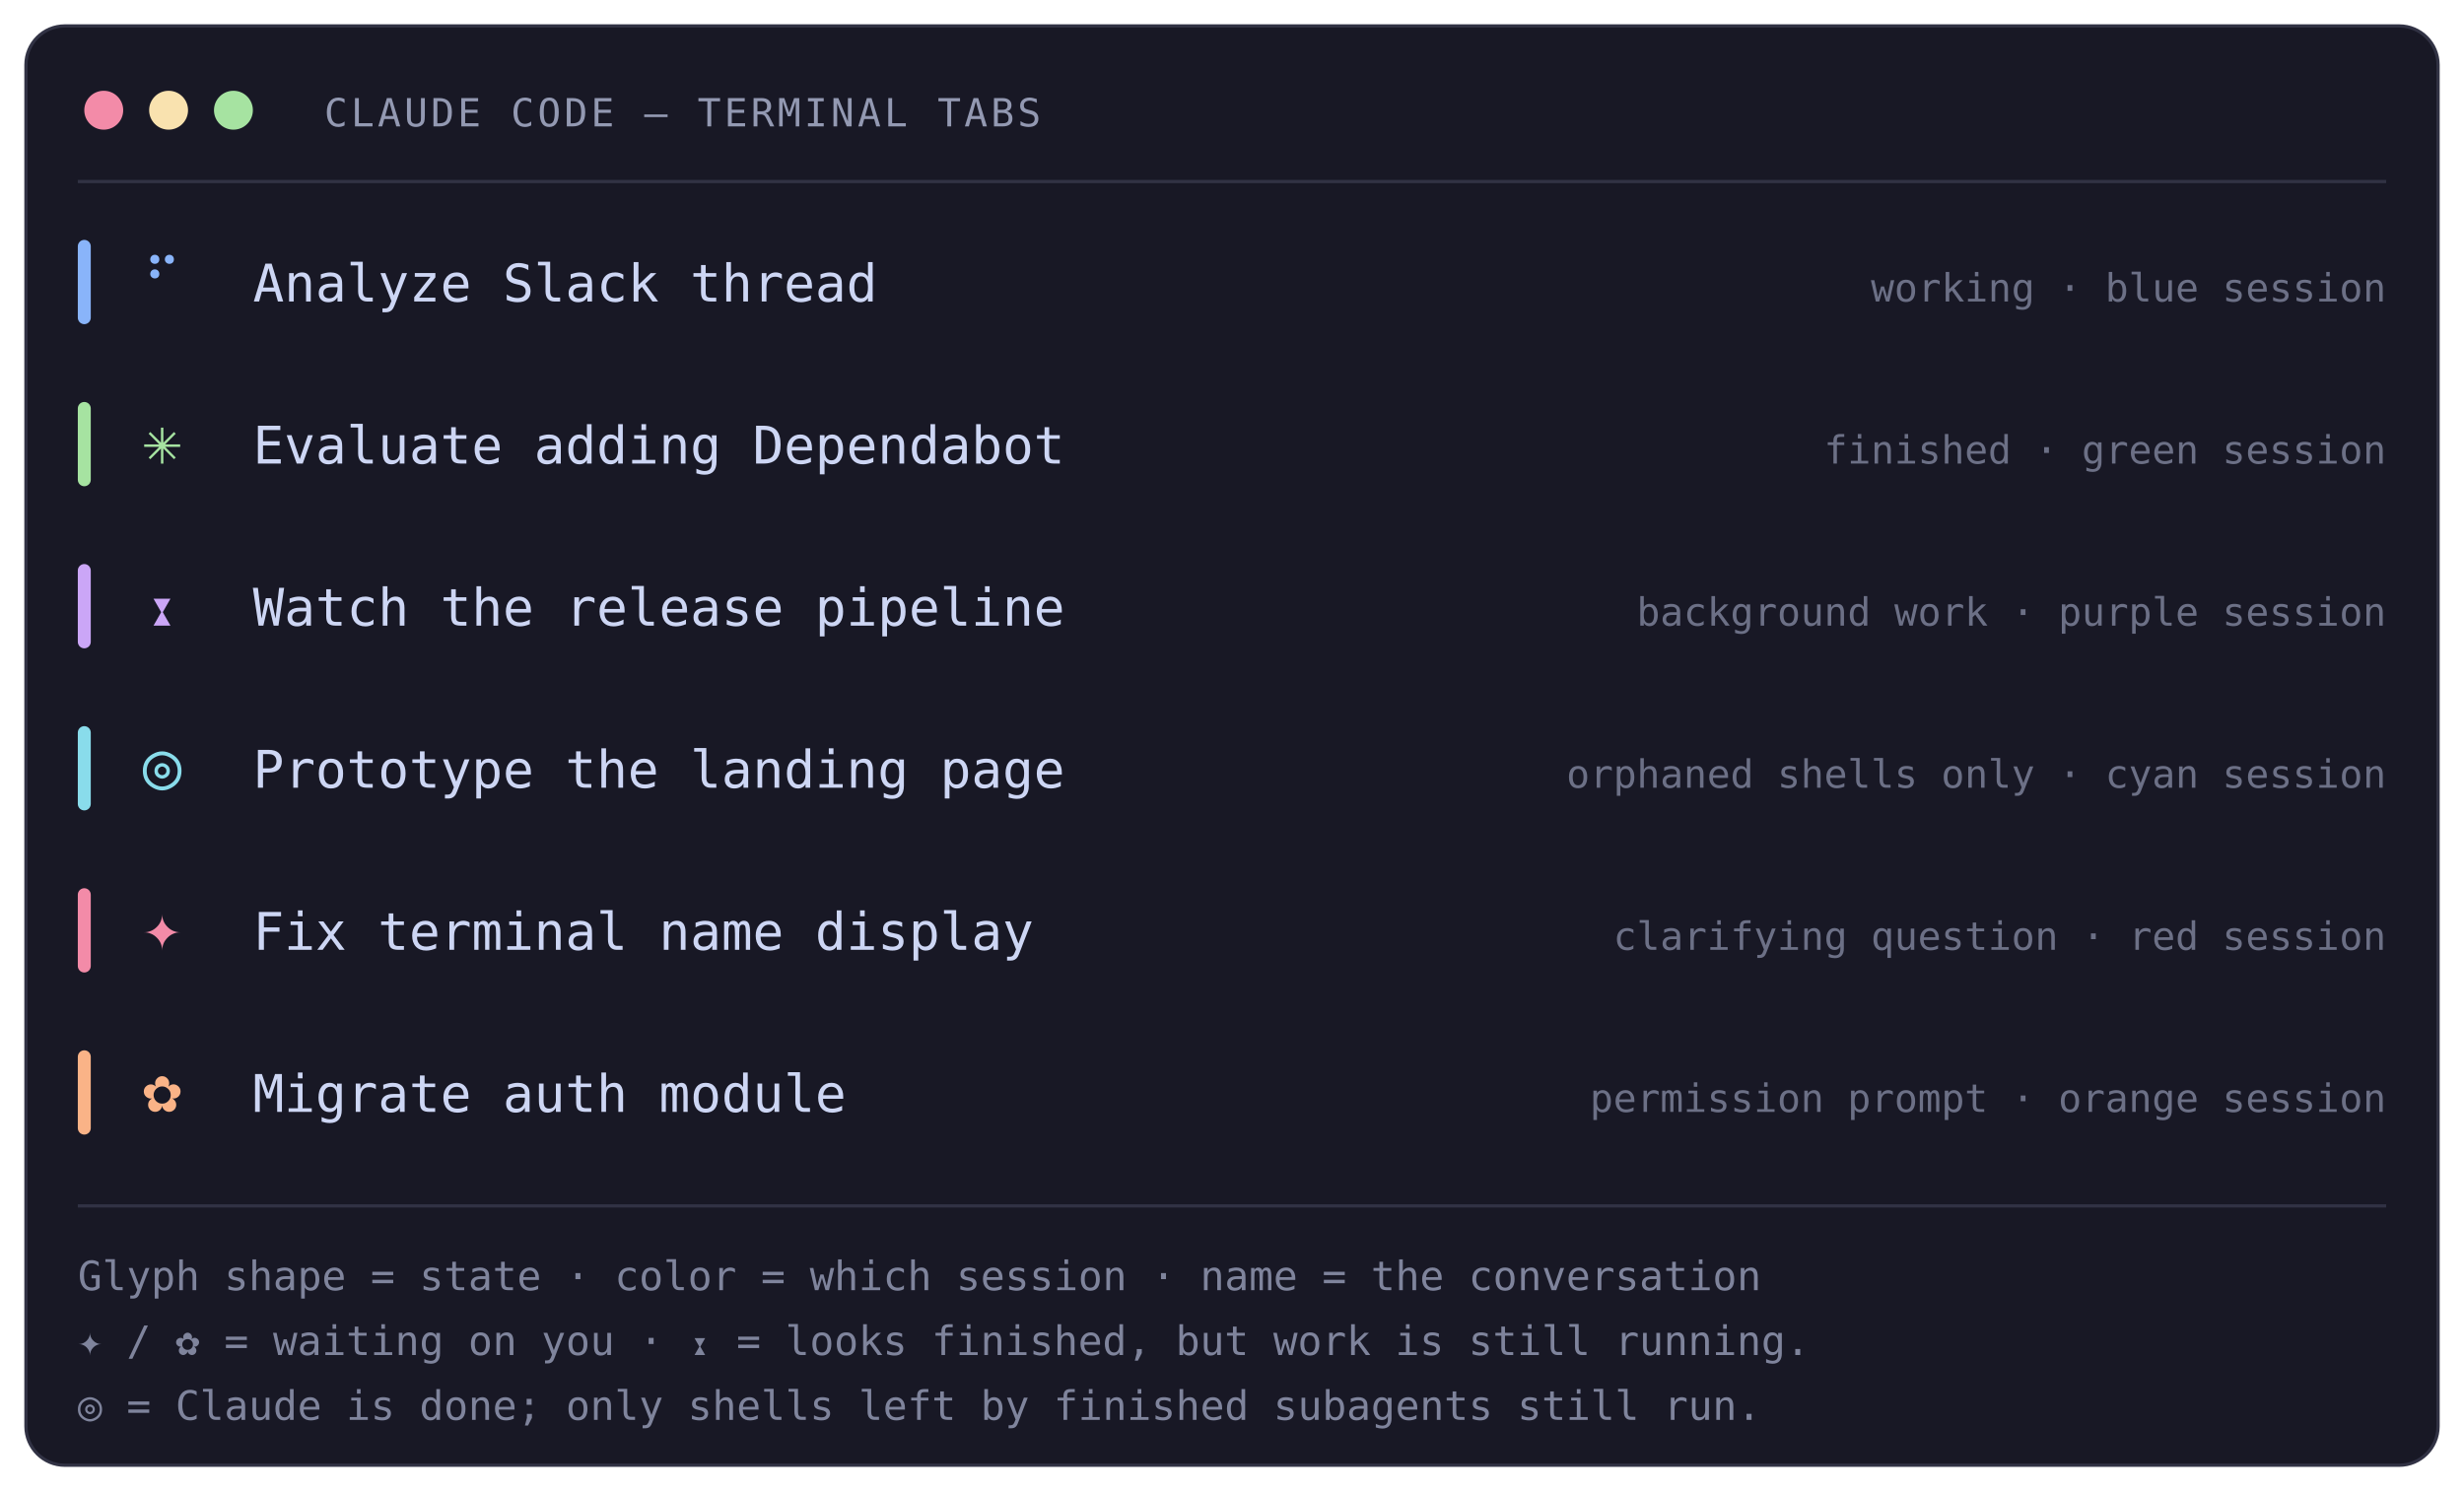
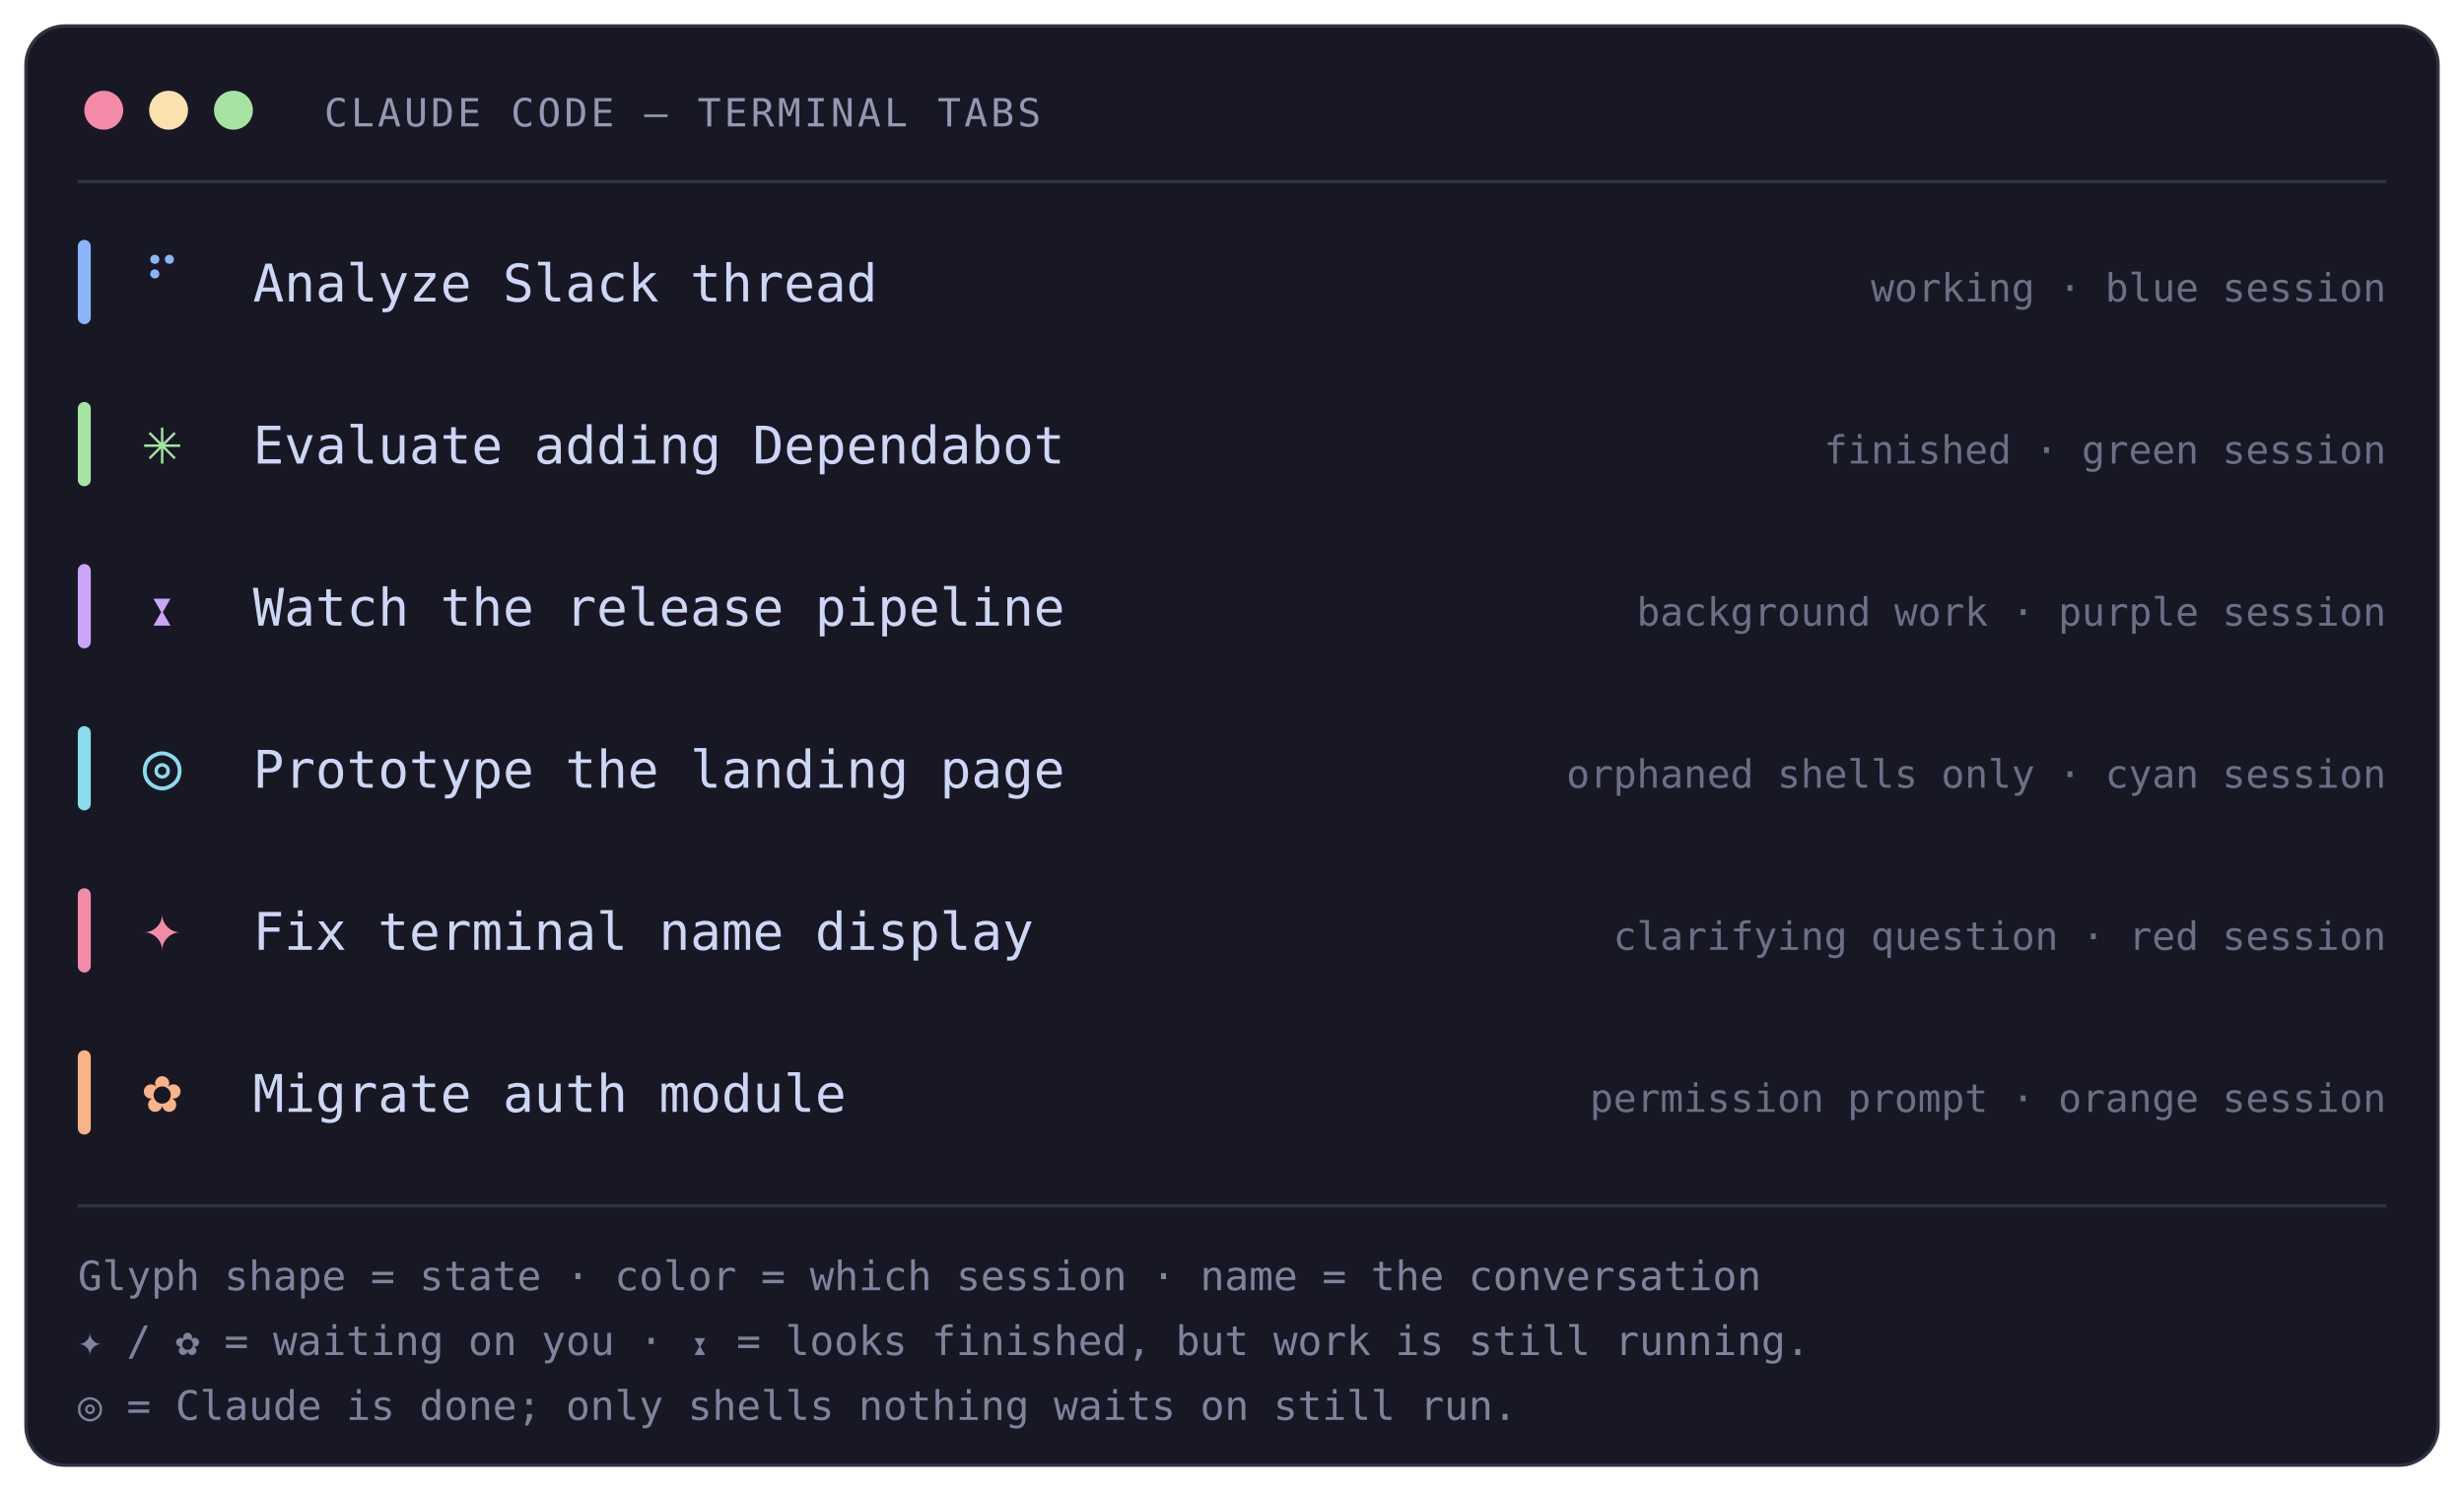
<svg xmlns="http://www.w3.org/2000/svg" width="760" height="460" viewBox="0 0 760 460" font-family="ui-monospace, SFMono-Regular, Menlo, Consolas, monospace">
  <defs>
    <style>
      .name { fill: #cdd6f4; font-size: 16px; }
      .cap  { fill: #6c7086; font-size: 12px; }
      .glyph{ font-size: 20px; }
      .hdr  { fill: #9399b2; font-size: 12px; letter-spacing: 1px; }
      .foot { fill: #7f849c; font-size: 12.5px; }
    </style>
  </defs>
  <rect x="8" y="8" width="744" height="444" rx="12" fill="#181825" stroke="#313244" stroke-width="1" />
  <circle cx="32" cy="34" r="6" fill="#f38ba8" />
  <circle cx="52" cy="34" r="6" fill="#f9e2af" />
  <circle cx="72" cy="34" r="6" fill="#a6e3a1" />
  <text x="100" y="39" class="hdr">CLAUDE CODE — TERMINAL TABS</text>
  <line x1="24" y1="56" x2="736" y2="56" stroke="#313244" stroke-width="1" />
  <rect x="24" y="74" width="4" height="26" rx="2" fill="#89b4fa" />
  <text x="44" y="93" class="glyph" fill="#89b4fa">⠋</text>
  <text x="78" y="93" class="name">Analyze Slack thread</text>
  <text x="736" y="93" class="cap" text-anchor="end">working · blue session</text>
  <rect x="24" y="124" width="4" height="26" rx="2" fill="#a6e3a1" />
  <text x="44" y="143" class="glyph" fill="#a6e3a1">✳</text>
  <text x="78" y="143" class="name">Evaluate adding Dependabot</text>
  <text x="736" y="143" class="cap" text-anchor="end">finished · green session</text>
  <rect x="24" y="174" width="4" height="26" rx="2" fill="#cba6f7" />
  <text x="44" y="193" class="glyph" fill="#cba6f7">⧗</text>
  <text x="78" y="193" class="name">Watch the release pipeline</text>
  <text x="736" y="193" class="cap" text-anchor="end">background work · purple session</text>
  <rect x="24" y="224" width="4" height="26" rx="2" fill="#89dceb" />
  <text x="44" y="243" class="glyph" fill="#89dceb">◎</text>
  <text x="78" y="243" class="name">Prototype the landing page</text>
  <text x="736" y="243" class="cap" text-anchor="end">orphaned shells only · cyan session</text>
  <rect x="24" y="274" width="4" height="26" rx="2" fill="#f38ba8" />
  <text x="44" y="293" class="glyph" fill="#f38ba8">✦</text>
  <text x="78" y="293" class="name">Fix terminal name display</text>
  <text x="736" y="293" class="cap" text-anchor="end">clarifying question · red session</text>
  <rect x="24" y="324" width="4" height="26" rx="2" fill="#fab387" />
  <text x="44" y="343" class="glyph" fill="#fab387">✿</text>
  <text x="78" y="343" class="name">Migrate auth module</text>
  <text x="736" y="343" class="cap" text-anchor="end">permission prompt · orange session</text>
  <line x1="24" y1="372" x2="736" y2="372" stroke="#313244" stroke-width="1" />
  <text x="24" y="398" class="foot">Glyph shape = state · color = which session · name = the conversation</text>
  <text x="24" y="418" class="foot">✦ / ✿ = waiting on you · ⧗ = looks finished, but work is still running.</text>
-   <text x="24" y="438" class="foot">◎ = Claude is done; only shells left by finished subagents still run.</text>
+   <text x="24" y="438" class="foot">◎ = Claude is done; only shells nothing waits on still run.</text>
</svg>
